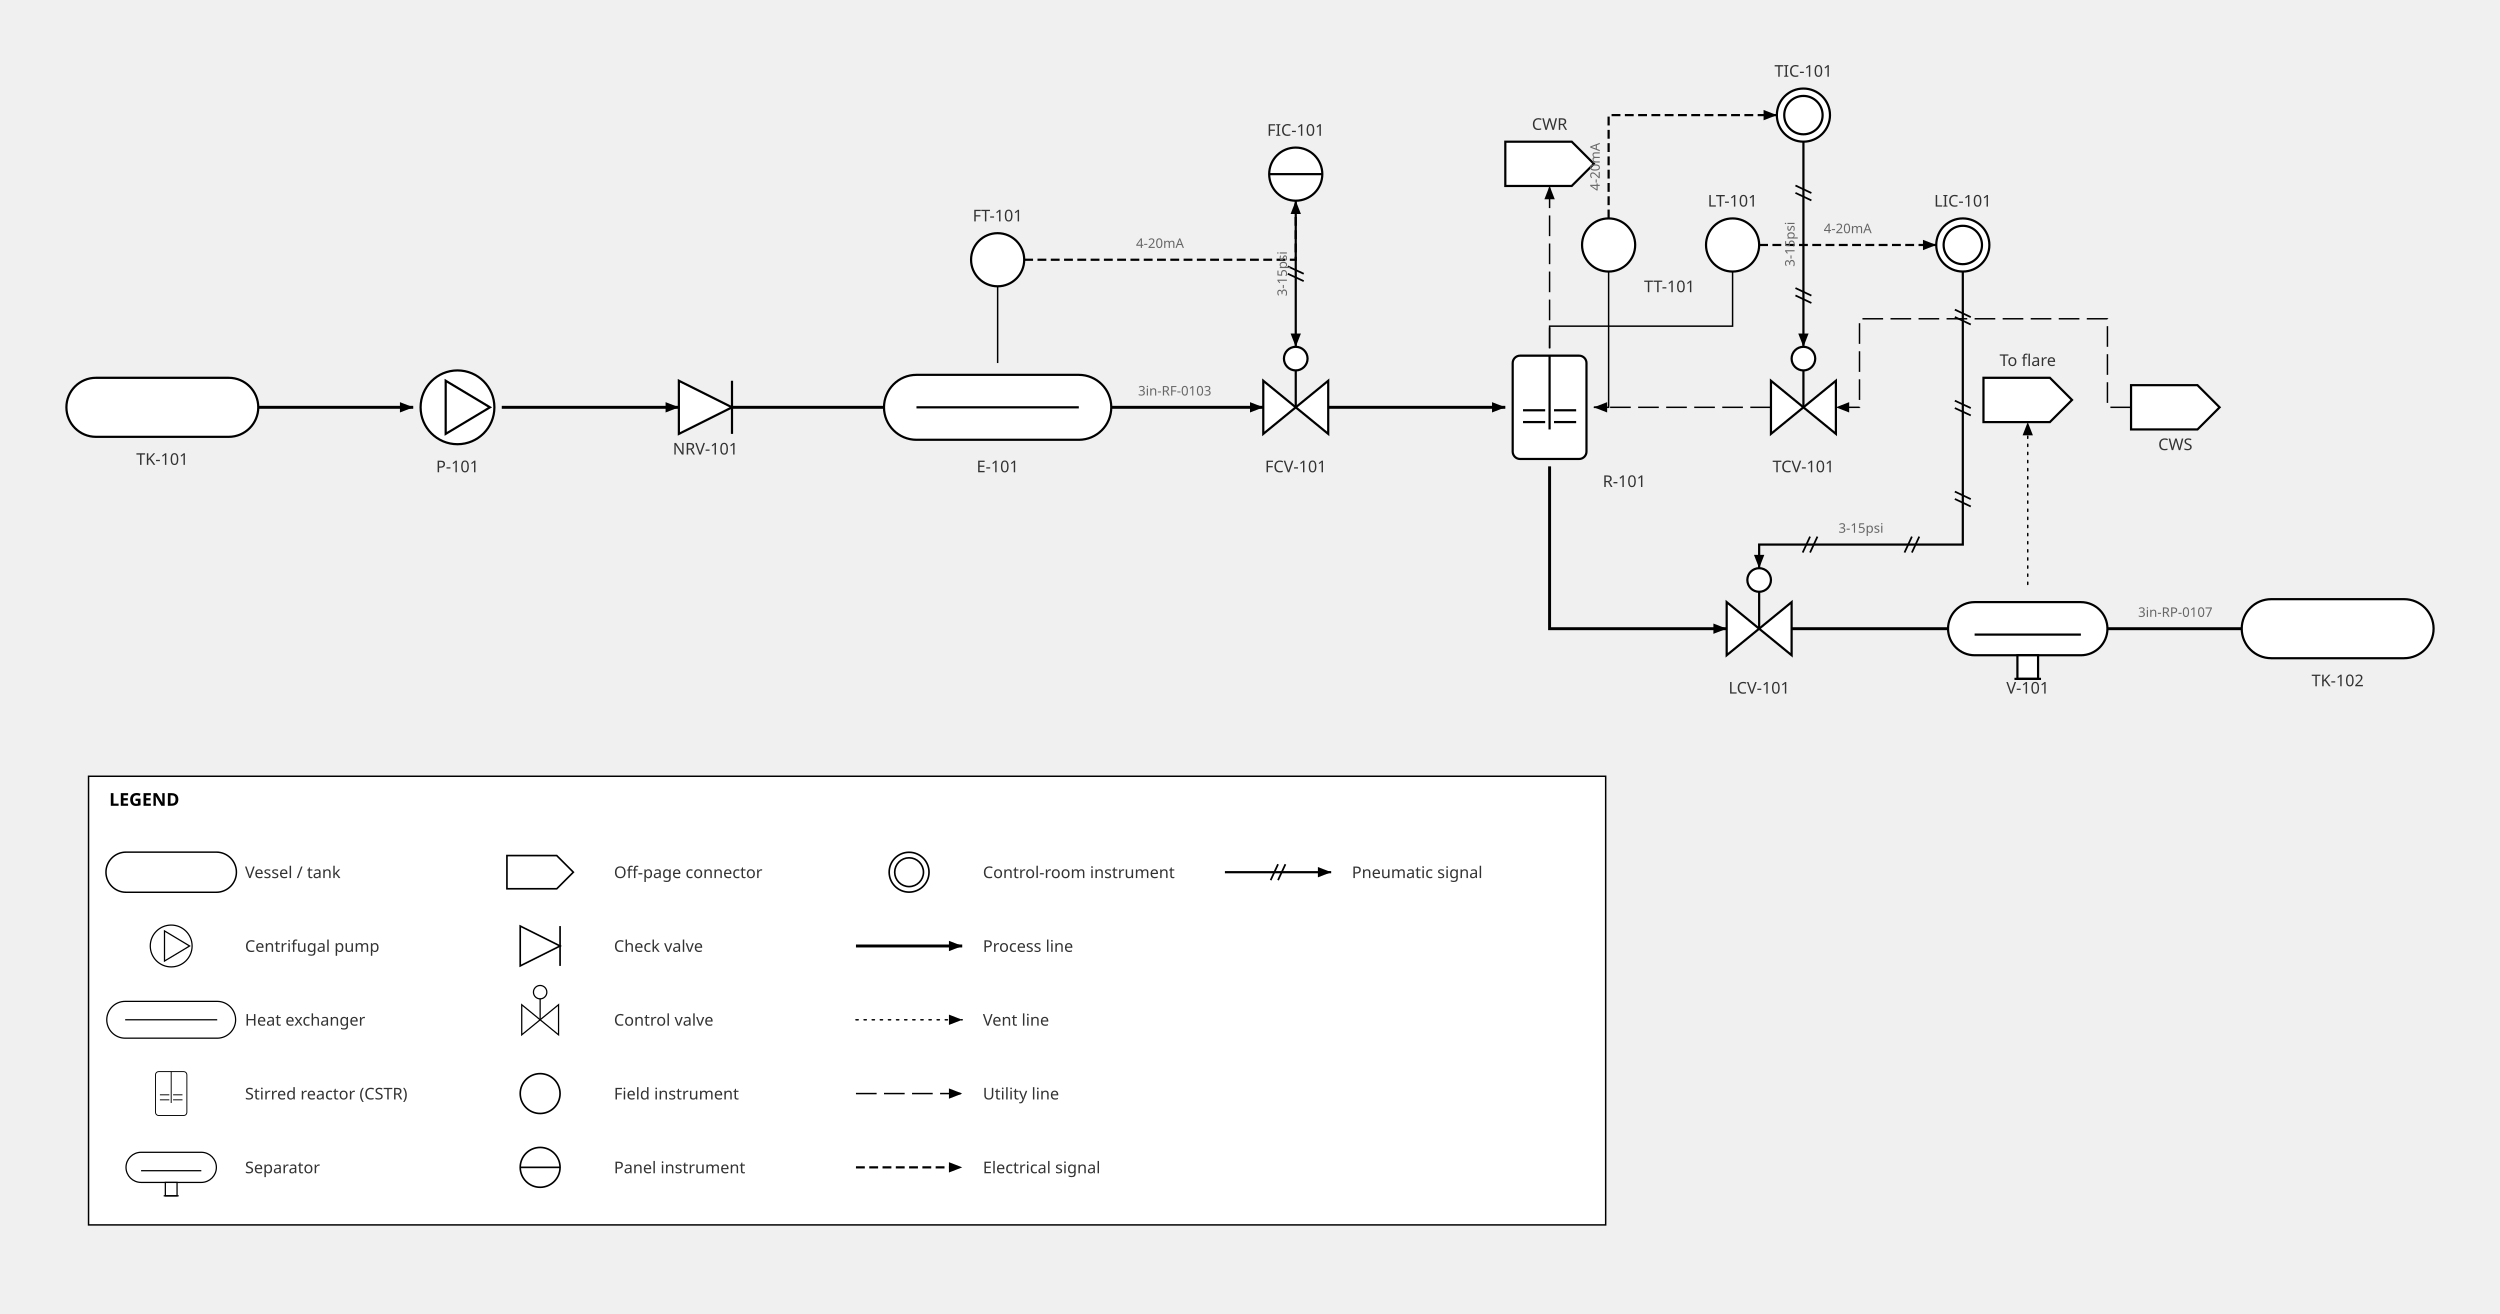
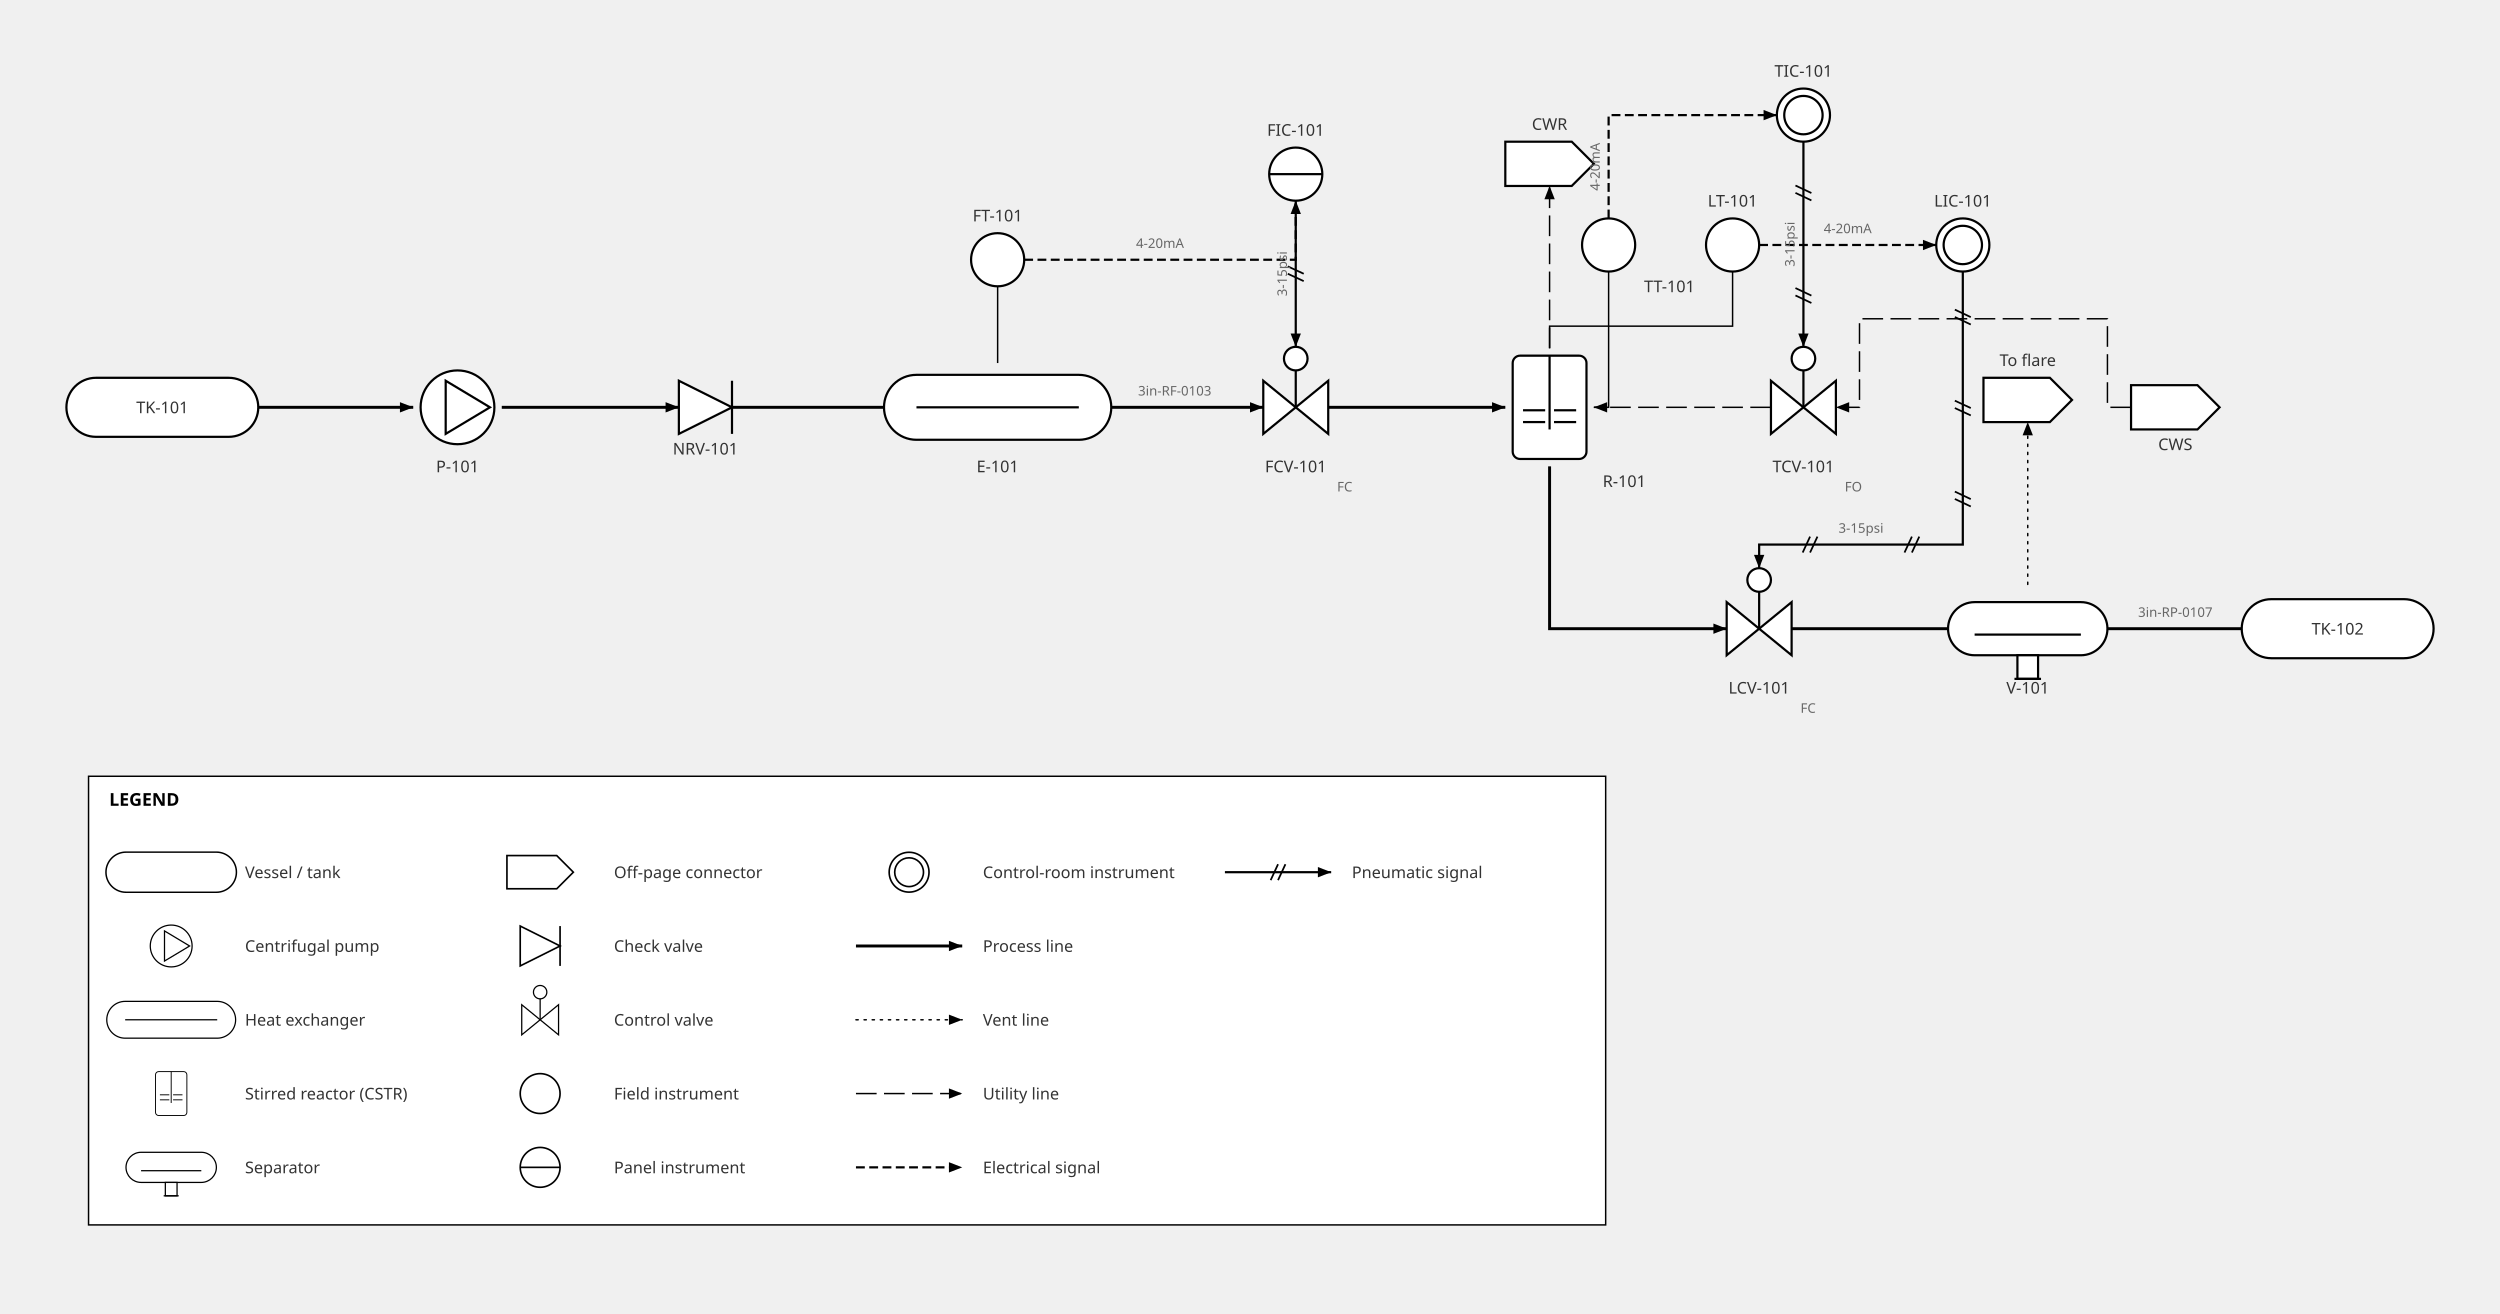
<svg xmlns="http://www.w3.org/2000/svg" xmlns:xlink="http://www.w3.org/1999/xlink" width="1694" height="890" viewBox="0 0 1694 890">
  <defs>
    <style>

    .equipment { fill: white; stroke: black; stroke-width: 1.5; }
    .valve { fill: white; stroke: black; stroke-width: 1.5; }
    .instrument { fill: white; stroke: black; stroke-width: 1.5; }
    .junction { fill: black; stroke: none; }
    .label { font-family: sans-serif; font-size: 11px; text-anchor: middle; fill: #333; }
    .line-label { font-family: sans-serif; font-size: 9px; text-anchor: middle; fill: #666; }
    .note { font-family: sans-serif; font-size: 11px; fill: #555; font-style: italic; }
    .line-process { fill: none; stroke: black; stroke-width: 2; }
    .line-utility { fill: none; stroke: black; stroke-width: 1; stroke-dasharray: 14,5; }
    .line-drain { fill: none; stroke: black; stroke-width: 1; stroke-dasharray: 9,3,1.5,3; }
    .line-vent { fill: none; stroke: black; stroke-width: 1; stroke-dasharray: 1.5,4; stroke-linecap: round; }
    .line-attach { fill: none; stroke: black; stroke-width: 1; }
    .signal-electrical { fill: none; stroke: black; stroke-width: 1.5; stroke-dasharray: 6,3; }
    .signal-pneumatic { fill: none; stroke: black; stroke-width: 1.5; }
    .signal-hydraulic { fill: none; stroke: black; stroke-width: 1.5; stroke-dasharray: 10,2,1,2; }
    .signal-digital { fill: none; stroke: black; stroke-width: 1.5; stroke-dasharray: 6,2,1,2; }
    </style>
    <g id="sym-vessel">
      <path d="M -45 -20 A 20 20 0 0 0 -45 20 L 45 20 A 20 20 0 0 0 45 -20 Z" fill="white" stroke="black" stroke-width="1.5" />
    </g>
    <g id="sym-pump">
      <circle cx="0.0" cy="0.0" r="25.0" fill="white" stroke="black" stroke-width="1.5" />
      <path d="M -8 -18 L 22 0 L -8 18 Z" fill="white" stroke="black" stroke-width="1.5" />
    </g>
    <g id="sym-heat_exchanger">
      <path d="M -55 -22 A 22 22 0 0 0 -55 22 L 55 22 A 22 22 0 0 0 55 -22 Z" fill="white" stroke="black" stroke-width="1.5" />
      <line x1="-55.0" y1="0.0" x2="55.0" y2="0.0" fill="none" stroke="black" stroke-width="1.5" />
    </g>
    <g id="sym-reactor_cstr">
      <rect x="-25.0" y="-35.0" width="50.0" height="70.0" rx="5.0" fill="white" stroke="black" stroke-width="1.5" />
      <line x1="0.0" y1="-35.0" x2="0.0" y2="15.0" fill="none" stroke="black" stroke-width="1.5" />
      <line x1="-18.0" y1="2.0" x2="-3.0" y2="2.0" fill="none" stroke="black" stroke-width="1.5" />
      <line x1="3.0" y1="2.0" x2="18.0" y2="2.0" fill="none" stroke="black" stroke-width="1.5" />
      <line x1="-18.0" y1="10.0" x2="-3.0" y2="10.0" fill="none" stroke="black" stroke-width="1.5" />
      <line x1="3.0" y1="10.0" x2="18.0" y2="10.0" fill="none" stroke="black" stroke-width="1.5" />
    </g>
    <g id="sym-separator">
      <path d="M -36 -18 A 18 18 0 0 0 -36 18 L 36 18 A 18 18 0 0 0 36 -18 Z" fill="white" stroke="black" stroke-width="1.5" />
      <rect x="-7.0" y="18.0" width="14.0" height="16.0" rx="0.0" fill="white" stroke="black" stroke-width="1.5" />
      <line x1="-9.0" y1="34.0" x2="9.0" y2="34.0" fill="none" stroke="black" stroke-width="1.5" />
      <line x1="-36.0" y1="4.0" x2="36.0" y2="4.0" fill="none" stroke="black" stroke-width="1.5" />
    </g>
    <g id="sym-connector">
      <path d="M -30 -15 L 15 -15 L 30 0 L 15 15 L -30 15 Z" fill="white" stroke="black" stroke-width="1.5" />
    </g>
    <g id="sym-check_valve">
      <path d="M -18 -18 L 18 0 L -18 18 Z" fill="white" stroke="black" stroke-width="1.5" />
      <line x1="18.0" y1="-18.0" x2="18.0" y2="18.0" fill="none" stroke="black" stroke-width="1.5" />
    </g>
    <g id="sym-control_valve">
      <path d="M -22 -18 L 0 0 L -22 18 Z M 22 -18 L 0 0 L 22 18 Z" fill="white" stroke="black" stroke-width="1.5" />
      <line x1="0.0" y1="0.0" x2="0.0" y2="-26.0" fill="none" stroke="black" stroke-width="1.5" />
      <circle cx="0.0" cy="-33.0" r="8.0" fill="white" stroke="black" stroke-width="1.5" />
    </g>
    <g id="sym-instr_field">
      <circle cx="0.0" cy="0.0" r="18.0" fill="white" stroke="black" stroke-width="1.5" />
    </g>
    <g id="sym-instr_panel">
      <circle cx="0.0" cy="0.0" r="18.0" fill="white" stroke="black" stroke-width="1.5" />
      <line x1="-18.0" y1="0.0" x2="18.0" y2="0.0" fill="none" stroke="black" stroke-width="1.5" />
    </g>
    <g id="sym-instr_control_room">
      <circle cx="0.0" cy="0.0" r="18.0" fill="white" stroke="black" stroke-width="1.5" />
      <circle cx="0.0" cy="0.0" r="13.0" fill="white" stroke="black" stroke-width="1.5" />
    </g>
  </defs>
  <g id="lines">
    <polyline points="160.0,276.0 280.0,276.0" class="line-process" fill="none" stroke="black" stroke-width="2" />
    <path d="M 0 0 L -9 -3.5 L -9 3.5 Z" fill="black" stroke="none" transform="translate(280.0,276.0) rotate(0.0)" />
    <polyline points="340.0,276.0 460.0,276.0" class="line-process" fill="none" stroke="black" stroke-width="2" />
    <path d="M 0 0 L -9 -3.5 L -9 3.5 Z" fill="black" stroke="none" transform="translate(460.0,276.0) rotate(0.0)" />
    <polyline points="496.0,276.0 616.0,276.0" class="line-process" fill="none" stroke="black" stroke-width="2" />
    <path d="M 0 0 L -9 -3.5 L -9 3.5 Z" fill="black" stroke="none" transform="translate(616.0,276.0) rotate(0.0)" />
    <polyline points="736.0,276.0 856.0,276.0" class="line-process" fill="none" stroke="black" stroke-width="2" />
    <path d="M 0 0 L -9 -3.5 L -9 3.5 Z" fill="black" stroke="none" transform="translate(856.0,276.0) rotate(0.0)" />
    <polyline points="900.0,276.0 1020.0,276.0" class="line-process" fill="none" stroke="black" stroke-width="2" />
    <path d="M 0 0 L -9 -3.5 L -9 3.5 Z" fill="black" stroke="none" transform="translate(1020.0,276.0) rotate(0.0)" />
    <polyline points="1050.0,316.0 1050.0,426.0 1170.0,426.0" class="line-process" fill="none" stroke="black" stroke-width="2" />
    <path d="M 0 0 L -9 -3.5 L -9 3.5 Z" fill="black" stroke="none" transform="translate(1170.0,426.0) rotate(0.0)" />
    <polyline points="1214.0,426.0 1334.0,426.0" class="line-process" fill="none" stroke="black" stroke-width="2" />
    <path d="M 0 0 L -9 -3.5 L -9 3.5 Z" fill="black" stroke="none" transform="translate(1334.0,426.0) rotate(0.0)" />
    <polyline points="1414.0,426.0 1534.0,426.0" class="line-process" fill="none" stroke="black" stroke-width="2" />
    <path d="M 0 0 L -9 -3.5 L -9 3.5 Z" fill="black" stroke="none" transform="translate(1534.0,426.0) rotate(0.0)" />
    <polyline points="1374.0,396.0 1374.0,286.0" class="line-vent" fill="none" stroke="black" stroke-width="1" stroke-dasharray="1.5,4" stroke-linecap="round" />
    <path d="M 0 0 L -9 -3.5 L -9 3.5 Z" fill="black" stroke="none" transform="translate(1374.0,286.0) rotate(-90.0)" />
    <polyline points="1444.0,276.0 1428.0,276.0 1428.0,216.0 1260.0,216.0 1260.0,276.0 1244.0,276.0" class="line-utility" fill="none" stroke="black" stroke-width="1" stroke-dasharray="14,5" />
    <path d="M 0 0 L -9 -3.5 L -9 3.5 Z" fill="black" stroke="none" transform="translate(1244.0,276.0) rotate(180.0)" />
    <polyline points="1200.0,276.0 1080.0,276.0" class="line-utility" fill="none" stroke="black" stroke-width="1" stroke-dasharray="14,5" />
    <path d="M 0 0 L -9 -3.5 L -9 3.5 Z" fill="black" stroke="none" transform="translate(1080.0,276.0) rotate(180.0)" />
    <polyline points="1050.0,236.0 1050.0,126.0" class="line-utility" fill="none" stroke="black" stroke-width="1" stroke-dasharray="14,5" />
    <path d="M 0 0 L -9 -3.5 L -9 3.5 Z" fill="black" stroke="none" transform="translate(1050.0,126.0) rotate(-90.0)" />
    <polyline points="676.0,194.0 676.0,246.0" class="line-attach" fill="none" stroke="black" stroke-width="1" />
    <polyline points="1090.0,184.0 1090.0,276.0 1080.0,276.0" class="line-attach" fill="none" stroke="black" stroke-width="1" />
    <polyline points="1174.0,184.0 1174.0,221.0 1050.0,221.0 1050.0,236.0" class="line-attach" fill="none" stroke="black" stroke-width="1" />
  </g>
  <g id="signals">
    <polyline points="694.0,176.0 878.0,176.0 878.0,136.0" class="signal-electrical" fill="none" stroke="black" stroke-width="1.5" stroke-dasharray="6,3" />
    <path d="M 0 0 L -9 -3.5 L -9 3.5 Z" fill="black" stroke="none" transform="translate(878.0,136.0) rotate(-90.0)" />
    <polyline points="878.0,136.0 878.0,235.0" class="signal-pneumatic" fill="none" stroke="black" stroke-width="1.5" />
    <path d="M 872.6 180.5 L 883.4 185.5 M 872.6 185.5 L 883.4 190.5" fill="none" stroke="black" stroke-width="1.2" />
    <path d="M 0 0 L -9 -3.5 L -9 3.5 Z" fill="black" stroke="none" transform="translate(878.0,235.0) rotate(90.0)" />
    <polyline points="1090.0,148.0 1090.0,78.0 1204.0,78.0" class="signal-electrical" fill="none" stroke="black" stroke-width="1.5" stroke-dasharray="6,3" />
    <path d="M 0 0 L -9 -3.5 L -9 3.5 Z" fill="black" stroke="none" transform="translate(1204.0,78.0) rotate(0.0)" />
    <polyline points="1222.0,96.0 1222.0,235.0" class="signal-pneumatic" fill="none" stroke="black" stroke-width="1.5" />
    <path d="M 1216.6 125.7 L 1227.4 130.8 M 1216.6 130.7 L 1227.4 135.8 M 1216.6 195.2 L 1227.4 200.3 M 1216.6 200.2 L 1227.4 205.3" fill="none" stroke="black" stroke-width="1.2" />
    <path d="M 0 0 L -9 -3.5 L -9 3.5 Z" fill="black" stroke="none" transform="translate(1222.0,235.0) rotate(90.0)" />
    <polyline points="1192.0,166.0 1312.0,166.0" class="signal-electrical" fill="none" stroke="black" stroke-width="1.5" stroke-dasharray="6,3" />
    <path d="M 0 0 L -9 -3.5 L -9 3.5 Z" fill="black" stroke="none" transform="translate(1312.0,166.0) rotate(0.0)" />
    <polyline points="1330.0,184.0 1330.0,369.0 1192.0,369.0 1192.0,385.0" class="signal-pneumatic" fill="none" stroke="black" stroke-width="1.5" />
    <path d="M 1324.6 209.8 L 1335.4 214.9 M 1324.6 214.8 L 1335.4 219.9 M 1324.6 271.5 L 1335.4 276.5 M 1324.6 276.5 L 1335.4 281.5 M 1324.6 333.1 L 1335.4 338.2 M 1324.6 338.1 L 1335.4 343.2 M 1300.5 363.6 L 1295.5 374.4 M 1295.5 363.6 L 1290.5 374.4 M 1231.5 363.6 L 1226.5 374.4 M 1226.5 363.6 L 1221.5 374.4" fill="none" stroke="black" stroke-width="1.2" />
    <path d="M 0 0 L -9 -3.5 L -9 3.5 Z" fill="black" stroke="none" transform="translate(1192.0,385.0) rotate(90.0)" />
  </g>
  <g id="symbols">
    <use id="TK101" href="#sym-vessel" xlink:href="#sym-vessel" class="equipment" transform="translate(110.0,276.0)" />
    <use id="P101" href="#sym-pump" xlink:href="#sym-pump" class="equipment" transform="translate(310.0,276.0)" />
    <use id="NRV101" href="#sym-check_valve" xlink:href="#sym-check_valve" class="valve" transform="translate(478.0,276.0)" />
    <use id="E101" href="#sym-heat_exchanger" xlink:href="#sym-heat_exchanger" class="equipment" transform="translate(676.0,276.0)" />
    <use id="FCV101" href="#sym-control_valve" xlink:href="#sym-control_valve" class="valve" transform="translate(878.0,276.0)" />
    <use id="R101" href="#sym-reactor_cstr" xlink:href="#sym-reactor_cstr" class="equipment" transform="translate(1050.0,276.0)" />
    <use id="LCV101" href="#sym-control_valve" xlink:href="#sym-control_valve" class="valve" transform="translate(1192.0,426.0)" />
    <use id="V101" href="#sym-separator" xlink:href="#sym-separator" class="equipment" transform="translate(1374.0,426.0)" />
    <use id="TK102" href="#sym-vessel" xlink:href="#sym-vessel" class="equipment" transform="translate(1584.0,426.0)" />
    <use id="TCV101" href="#sym-control_valve" xlink:href="#sym-control_valve" class="valve" transform="translate(1222.0,276.0)" />
    <use id="CWS" href="#sym-connector" xlink:href="#sym-connector" class="equipment" transform="translate(1474.0,276.0)" />
    <use id="CWR" href="#sym-connector" xlink:href="#sym-connector" class="equipment" transform="translate(1050.0,111.0)" />
    <use id="FLARE" href="#sym-connector" xlink:href="#sym-connector" class="equipment" transform="translate(1374.0,271.0)" />
    <use id="FT101" href="#sym-instr_field" xlink:href="#sym-instr_field" class="instrument" transform="translate(676.0,176.0)" />
    <use id="FIC101" href="#sym-instr_panel" xlink:href="#sym-instr_panel" class="instrument" transform="translate(878.0,118.0)" />
    <use id="TT101" href="#sym-instr_field" xlink:href="#sym-instr_field" class="instrument" transform="translate(1090.0,166.0)" />
    <use id="TIC101" href="#sym-instr_control_room" xlink:href="#sym-instr_control_room" class="instrument" transform="translate(1222.0,78.0)" />
    <use id="LT101" href="#sym-instr_field" xlink:href="#sym-instr_field" class="instrument" transform="translate(1174.0,166.0)" />
    <use id="LIC101" href="#sym-instr_control_room" xlink:href="#sym-instr_control_room" class="instrument" transform="translate(1330.0,166.0)" />
  </g>
  <g id="labels">
-     <text x="110.0" y="315.0" class="label">TK-101</text>
+     <text x="110.0" y="280.0" class="label">TK-101</text>
    <text x="310.0" y="320.0" class="label">P-101</text>
    <text x="478.0" y="308.0" class="label">NRV-101</text>
    <text x="676.0" y="320.0" class="label">E-101</text>
    <text x="878.0" y="320.0" class="label">FCV-101</text>
+     <text x="906.0" y="333.0" class="line-label" style="text-anchor:start">FC</text>
    <text x="1086.0" y="330.0" class="label" style="text-anchor:start">R-101</text>
    <text x="1192.0" y="470.0" class="label">LCV-101</text>
+     <text x="1220.0" y="483.0" class="line-label" style="text-anchor:start">FC</text>
    <text x="1374.0" y="470.0" class="label">V-101</text>
-     <text x="1584.0" y="465.0" class="label">TK-102</text>
+     <text x="1584.0" y="430.0" class="label">TK-102</text>
    <text x="1222.0" y="320.0" class="label">TCV-101</text>
+     <text x="1250.0" y="333.0" class="line-label" style="text-anchor:start">FO</text>
    <text x="1474.0" y="305.0" class="label">CWS</text>
    <text x="1050.0" y="88.0" class="label">CWR</text>
    <text x="1374.0" y="248.0" class="label">To flare</text>
    <text x="676.0" y="150.0" class="label">FT-101</text>
    <text x="878.0" y="92.0" class="label">FIC-101</text>
    <text x="1114.0" y="198.0" class="label" style="text-anchor:start">TT-101</text>
    <text x="1222.0" y="52.0" class="label">TIC-101</text>
    <text x="1174.0" y="140.0" class="label">LT-101</text>
    <text x="1330.0" y="140.0" class="label">LIC-101</text>
    <text x="796.0" y="268.0" class="line-label">3in-RF-0103</text>
    <text x="1474.0" y="418.0" class="line-label">3in-RP-0107</text>
    <text x="786.0" y="168.0" class="line-label">4-20mA</text>
    <text x="872.0" y="185.5" class="line-label" transform="rotate(-90,872.0,185.5)">3-15psi</text>
    <text x="1084.0" y="113.0" class="line-label" transform="rotate(-90,1084.0,113.0)">4-20mA</text>
    <text x="1216.0" y="165.5" class="line-label" transform="rotate(-90,1216.0,165.5)">3-15psi</text>
    <text x="1252.0" y="158.0" class="line-label">4-20mA</text>
    <text x="1261.0" y="361.0" class="line-label">3-15psi</text>
  </g>
  <g id="notes">
  </g>
  <g id="legend">
    <rect x="60.0" y="526.0" width="1028.0" height="304.0" fill="white" stroke="black" stroke-width="1" />
    <text x="74.0" y="546.0" font-family="sans-serif" font-size="12" font-weight="bold" fill="black" stroke="none">LEGEND</text>
    <use href="#sym-vessel" xlink:href="#sym-vessel" transform="translate(116.0,591.0) scale(0.680)" />
    <text x="166.0" y="595.0" class="label" style="text-anchor:start">Vessel / tank</text>
    <use href="#sym-pump" xlink:href="#sym-pump" transform="translate(116.0,641.0) scale(0.567)" />
    <text x="166.0" y="645.0" class="label" style="text-anchor:start">Centrifugal pump</text>
    <use href="#sym-heat_exchanger" xlink:href="#sym-heat_exchanger" transform="translate(116.0,691.0) scale(0.567)" />
    <text x="166.0" y="695.0" class="label" style="text-anchor:start">Heat exchanger</text>
    <use href="#sym-reactor_cstr" xlink:href="#sym-reactor_cstr" transform="translate(116.0,741.0) scale(0.425)" />
    <text x="166.0" y="745.0" class="label" style="text-anchor:start">Stirred reactor (CSTR)</text>
    <use href="#sym-separator" xlink:href="#sym-separator" transform="translate(116.0,791.0) scale(0.567)" />
    <text x="166.0" y="795.0" class="label" style="text-anchor:start">Separator</text>
    <use href="#sym-connector" xlink:href="#sym-connector" transform="translate(366.0,591.0) scale(0.750)" />
    <text x="416.0" y="595.0" class="label" style="text-anchor:start">Off-page connector</text>
    <use href="#sym-check_valve" xlink:href="#sym-check_valve" transform="translate(366.0,641.0) scale(0.750)" />
    <text x="416.0" y="645.0" class="label" style="text-anchor:start">Check valve</text>
    <use href="#sym-control_valve" xlink:href="#sym-control_valve" transform="translate(366.0,691.0) scale(0.567)" />
    <text x="416.0" y="695.0" class="label" style="text-anchor:start">Control valve</text>
    <use href="#sym-instr_field" xlink:href="#sym-instr_field" transform="translate(366.0,741.0) scale(0.750)" />
    <text x="416.0" y="745.0" class="label" style="text-anchor:start">Field instrument</text>
    <use href="#sym-instr_panel" xlink:href="#sym-instr_panel" transform="translate(366.0,791.0) scale(0.750)" />
    <text x="416.0" y="795.0" class="label" style="text-anchor:start">Panel instrument</text>
    <use href="#sym-instr_control_room" xlink:href="#sym-instr_control_room" transform="translate(616.0,591.0) scale(0.750)" />
    <text x="666.0" y="595.0" class="label" style="text-anchor:start">Control-room instrument</text>
    <polyline points="580.0,641.0 652.0,641.0" class="line-process" fill="none" stroke="black" stroke-width="2" />
    <path d="M 0 0 L -9 -3.5 L -9 3.5 Z" fill="black" stroke="none" transform="translate(652.0,641.0) rotate(0.0)" />
    <text x="666.0" y="645.0" class="label" style="text-anchor:start">Process line</text>
    <polyline points="580.0,691.0 652.0,691.0" class="line-vent" fill="none" stroke="black" stroke-width="1" stroke-dasharray="1.5,4" stroke-linecap="round" />
    <path d="M 0 0 L -9 -3.5 L -9 3.5 Z" fill="black" stroke="none" transform="translate(652.0,691.0) rotate(0.0)" />
    <text x="666.0" y="695.0" class="label" style="text-anchor:start">Vent line</text>
    <polyline points="580.0,741.0 652.0,741.0" class="line-utility" fill="none" stroke="black" stroke-width="1" stroke-dasharray="14,5" />
    <path d="M 0 0 L -9 -3.5 L -9 3.5 Z" fill="black" stroke="none" transform="translate(652.0,741.0) rotate(0.0)" />
    <text x="666.0" y="745.0" class="label" style="text-anchor:start">Utility line</text>
    <polyline points="580.0,791.0 652.0,791.0" class="signal-electrical" fill="none" stroke="black" stroke-width="1.5" stroke-dasharray="6,3" />
    <path d="M 0 0 L -9 -3.5 L -9 3.5 Z" fill="black" stroke="none" transform="translate(652.0,791.0) rotate(0.0)" />
    <text x="666.0" y="795.0" class="label" style="text-anchor:start">Electrical signal</text>
    <polyline points="830.0,591.0 902.0,591.0" class="signal-pneumatic" fill="none" stroke="black" stroke-width="1.5" />
    <path d="M 861.0 596.4 L 866.0 585.6 M 866.0 596.4 L 871.0 585.6" fill="none" stroke="black" stroke-width="1.2" />
    <path d="M 0 0 L -9 -3.5 L -9 3.5 Z" fill="black" stroke="none" transform="translate(902.0,591.0) rotate(0.0)" />
    <text x="916.0" y="595.0" class="label" style="text-anchor:start">Pneumatic signal</text>
  </g>
</svg>
